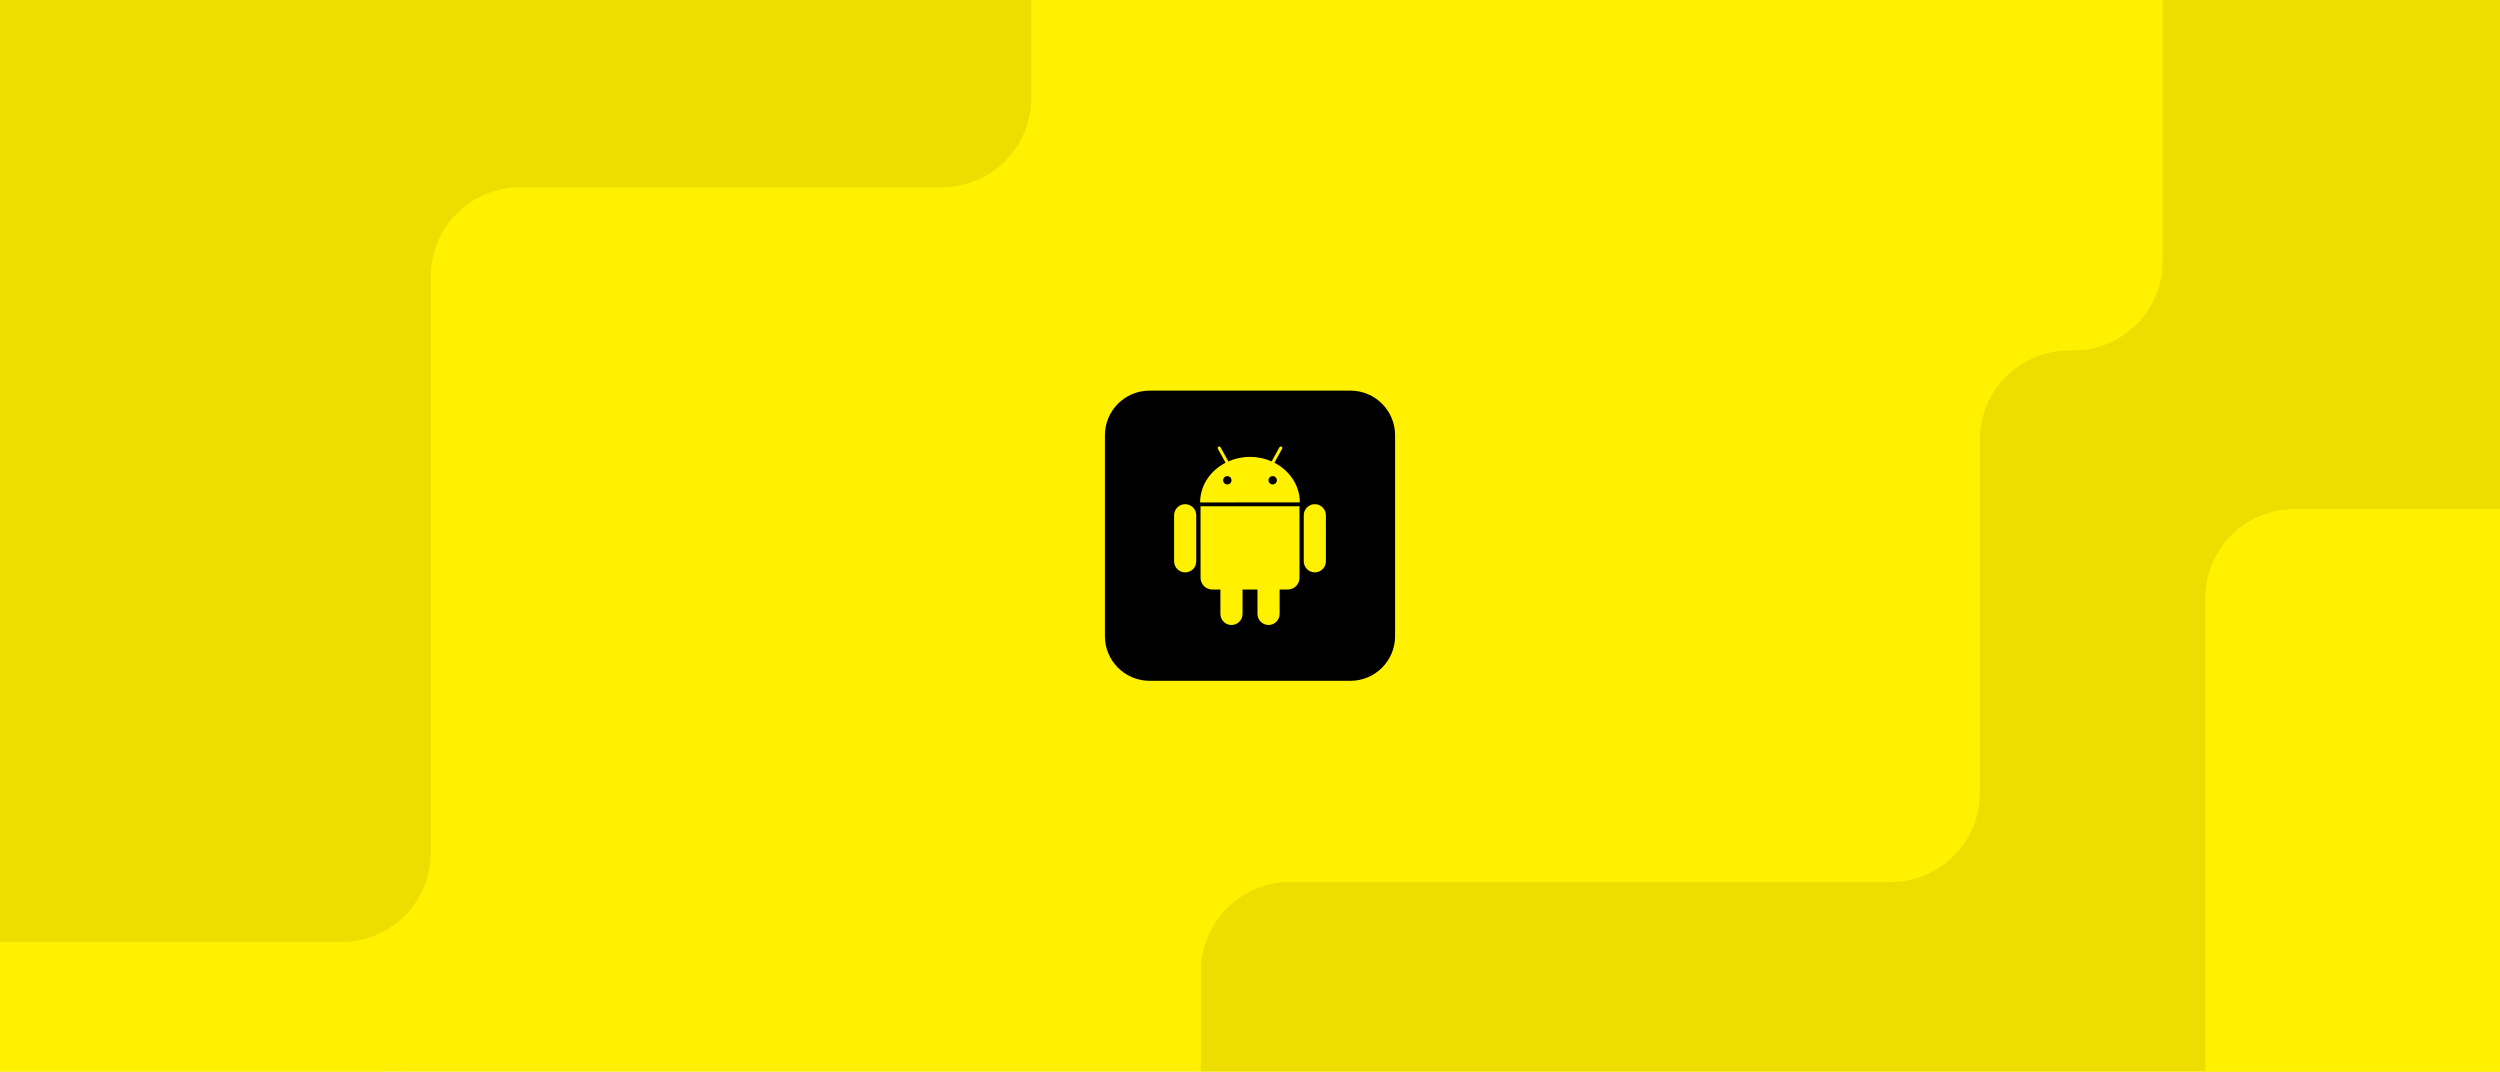
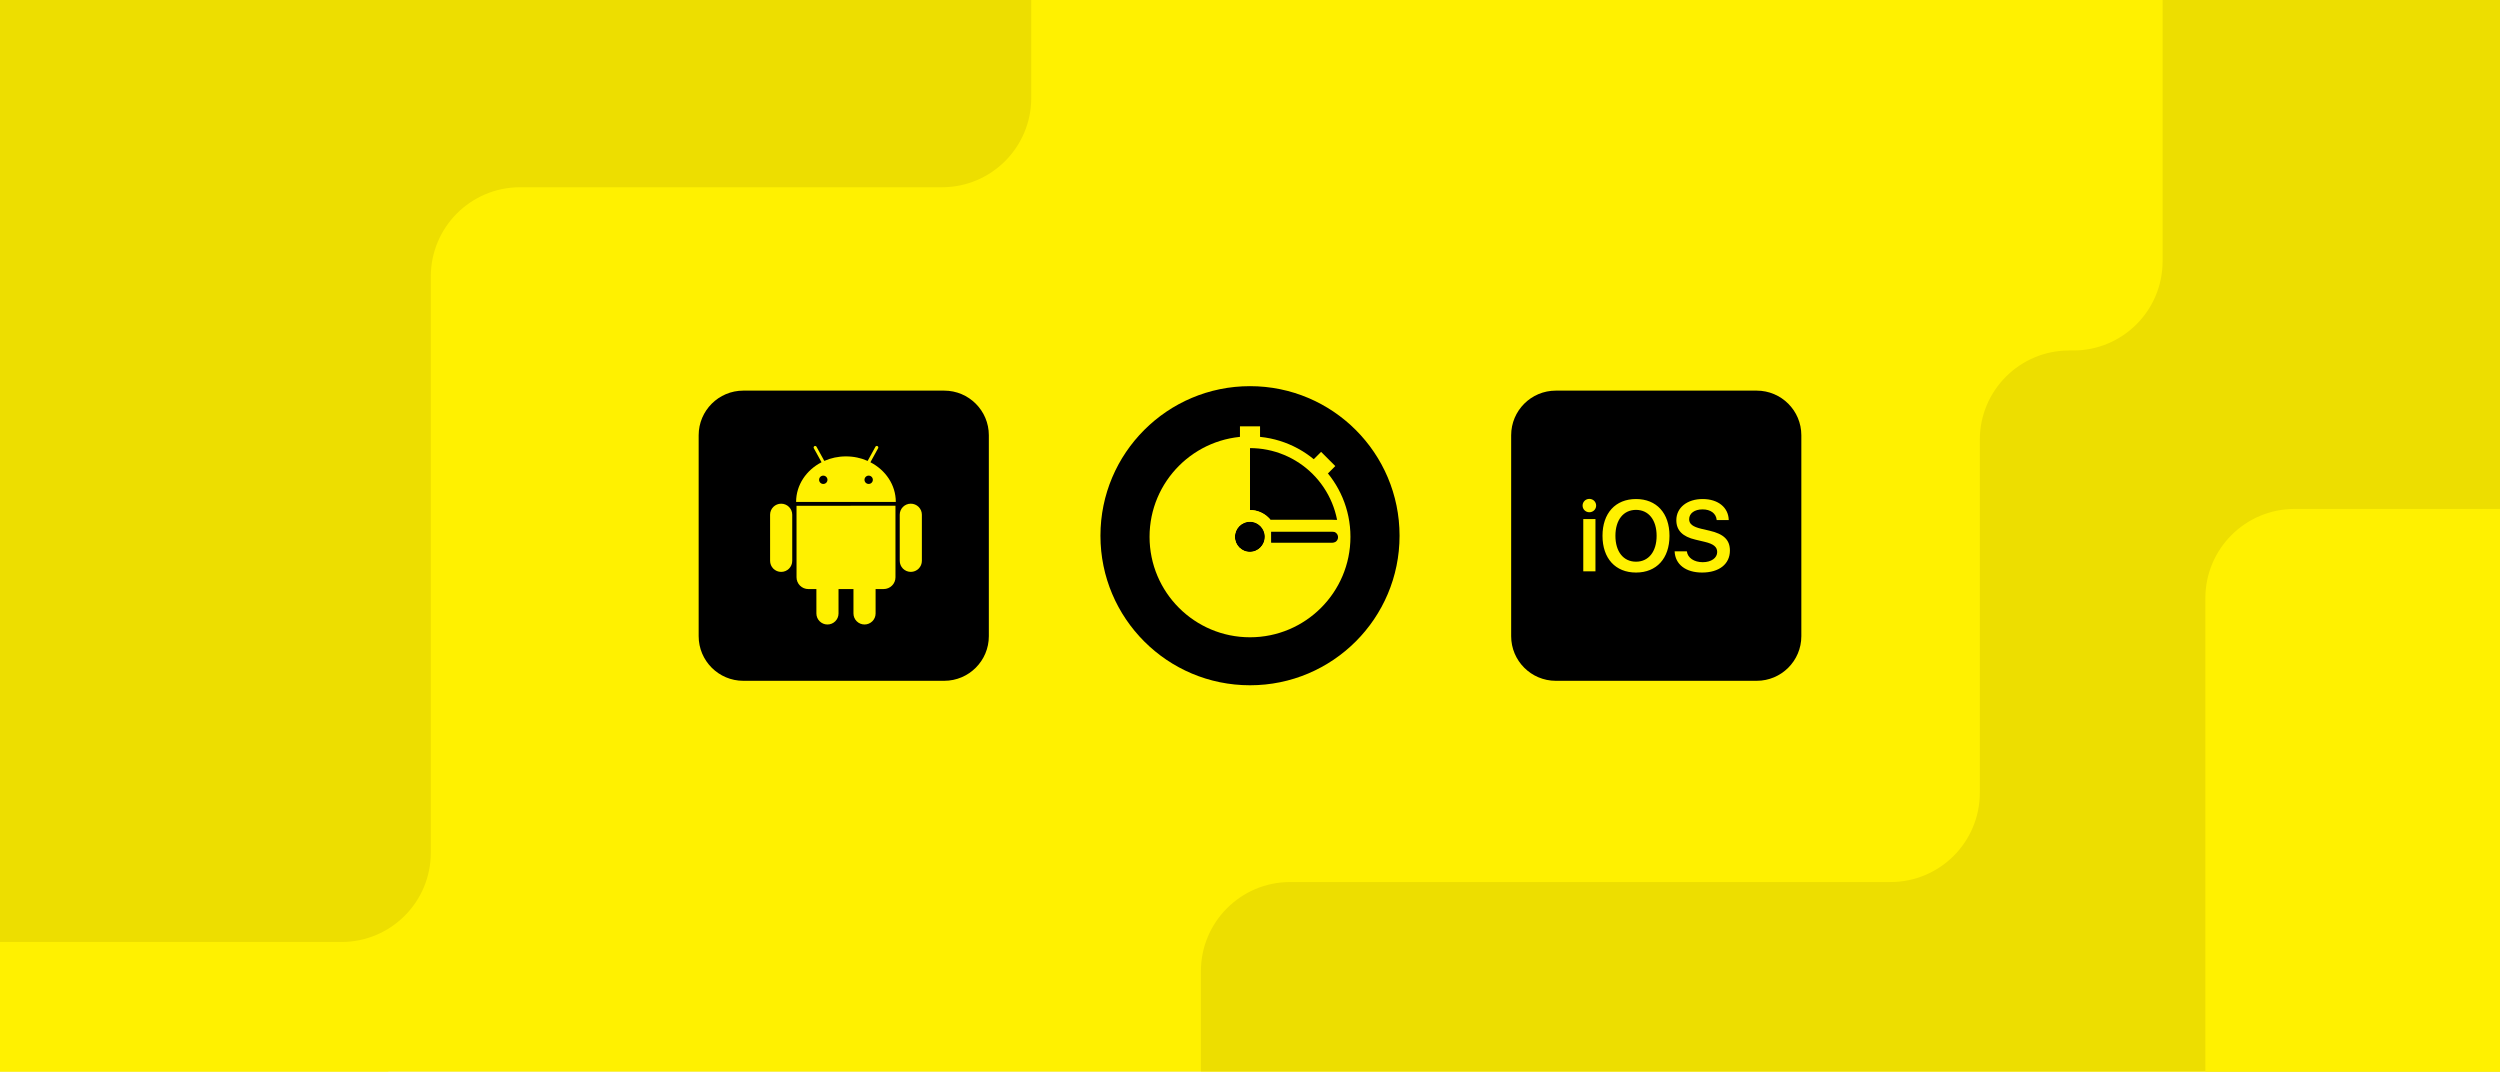
- <svg xmlns="http://www.w3.org/2000/svg" width="560" height="240" fill="none" viewBox="0 0 560 240">
-   <g clip-path="url(#clip0_4986_5490)">
+ <svg xmlns="http://www.w3.org/2000/svg" width="560" height="240" viewBox="0 0 560 240" fill="none">
+   <g clip-path="url(#clip0_5063_727)">
    <rect width="560" height="240" fill="#FFF100" />
-     <g clip-path="url(#clip1_4986_5490)">
+     <g clip-path="url(#clip1_5063_727)">
      <rect width="560" height="240" fill="#FFF100" />
-       <path fill="#FFF100" d="M-137 100L9.615 100L67 100C78.046 100 87 108.954 87 120L87 340C87 351.046 78.046 360 67 360L-137 360C-148.046 360 -157 351.046 -157 340L-157 120C-157 108.954 -148.046 100 -137 100Z" />
-       <path fill="#EDDE00" d="M231 21.944L231 -24C231 -35.046 222.046 -44 211 -44L-11 -44C-22.046 -44 -31 -35.046 -31 -24L-31 191C-31 202.046 -22.046 211 -11 211L76.5 211C87.546 211 96.5 202.046 96.5 191L96.5 61.944C96.5 50.898 105.454 41.944 116.5 41.944L211 41.944C222.046 41.944 231 32.99 231 21.944Z" />
-       <path fill="#EDDE00" d="M423.479 197.576L289 197.576C277.954 197.576 269 206.53 269 217.576L269 256C269 267.046 277.954 276 289 276L611.5 276C622.546 276 631.5 267.046 631.5 256L631.5 -28C631.5 -39.046 622.546 -48 611.5 -48L504.424 -48C493.378 -48 484.424 -39.046 484.424 -28L484.424 58.509C484.424 69.555 475.47 78.509 464.424 78.509L463.479 78.509C452.433 78.509 443.479 87.463 443.479 98.509L443.479 177.576C443.479 188.622 434.525 197.576 423.479 197.576Z" />
-       <path fill="#FFF100" d="M514 114C502.954 114 494 122.954 494 134L494 294C494 305.046 502.954 314 514 314L612 314C623.046 314 632 305.046 632 294L632 134C632 122.954 623.046 114 612 114L514 114Z" />
+       <path d="M-137 100L9.615 100L67 100C78.046 100 87 108.954 87 120L87 340C87 351.046 78.046 360 67 360L-137 360C-148.046 360 -157 351.046 -157 340L-157 120C-157 108.954 -148.046 100 -137 100Z" fill="#FFF100" />
+       <path d="M231 21.944L231 -24C231 -35.046 222.046 -44 211 -44L-11 -44C-22.046 -44 -31 -35.046 -31 -24L-31 191C-31 202.046 -22.046 211 -11 211L76.5 211C87.546 211 96.5 202.046 96.5 191L96.5 61.944C96.5 50.898 105.454 41.944 116.5 41.944L211 41.944C222.046 41.944 231 32.99 231 21.944Z" fill="#EDDE00" />
+       <path d="M423.479 197.576L289 197.576C277.954 197.576 269 206.53 269 217.576L269 256C269 267.046 277.954 276 289 276L611.5 276C622.546 276 631.5 267.046 631.5 256L631.5 -28C631.5 -39.046 622.546 -48 611.5 -48L504.424 -48C493.378 -48 484.424 -39.046 484.424 -28L484.424 58.509C484.424 69.555 475.47 78.509 464.424 78.509L463.479 78.509C452.433 78.509 443.479 87.463 443.479 98.509L443.479 177.576C443.479 188.622 434.525 197.576 423.479 197.576Z" fill="#EDDE00" />
+       <path d="M514 114C502.954 114 494 122.954 494 134V294C494 305.046 502.954 314 514 314H612C623.046 314 632 305.046 632 294L632 134C632 122.954 623.046 114 612 114L514 114Z" fill="#FFF100" />
    </g>
-     <rect width="65" height="65" x="247.5" y="87.5" fill="#000" rx="10" />
-     <path fill="#FFF100" d="M265.479 112.938C264.11 112.937 263 114.045 263 115.407L263.002 125.745C263.001 126.069 263.065 126.39 263.19 126.69C263.315 126.99 263.497 127.262 263.727 127.491C263.958 127.721 264.231 127.903 264.532 128.027C264.833 128.151 265.156 128.215 265.481 128.214C265.807 128.215 266.13 128.151 266.431 128.027C266.732 127.903 267.005 127.721 267.235 127.492C267.465 127.263 267.648 126.99 267.772 126.69C267.897 126.391 267.96 126.069 267.96 125.745V115.406C267.959 114.751 267.697 114.123 267.232 113.661C266.767 113.198 266.136 112.938 265.479 112.938ZM285.471 103.655L287.201 100.508C287.245 100.428 287.256 100.334 287.23 100.247C287.205 100.159 287.146 100.085 287.066 100.041C286.985 99.998 286.891 99.988 286.804 100.014C286.716 100.04 286.643 100.099 286.599 100.178L284.851 103.358C283.38 102.706 281.735 102.341 279.993 102.342C278.256 102.341 276.611 102.705 275.147 103.353L273.397 100.182C273.376 100.142 273.346 100.107 273.311 100.079C273.276 100.05 273.236 100.029 273.193 100.017C273.15 100.004 273.104 100 273.059 100.005C273.014 100.01 272.971 100.023 272.931 100.045C272.892 100.066 272.856 100.095 272.828 100.13C272.799 100.165 272.778 100.205 272.765 100.249C272.753 100.292 272.749 100.337 272.754 100.382C272.759 100.427 272.773 100.47 272.795 100.509L274.526 103.654C271.125 105.4 268.827 108.727 268.829 112.546L291.16 112.543C291.161 108.725 288.867 105.406 285.471 103.655ZM274.914 108.517C274.666 108.517 274.428 108.419 274.252 108.244C274.077 108.069 273.978 107.831 273.978 107.584C273.978 107.337 274.077 107.1 274.253 106.925C274.428 106.75 274.667 106.652 274.915 106.652C275.163 106.652 275.402 106.751 275.577 106.926C275.753 107.101 275.852 107.338 275.852 107.585C275.852 107.833 275.753 108.07 275.577 108.244C275.401 108.419 275.163 108.517 274.914 108.517ZM285.083 108.515C284.96 108.515 284.838 108.491 284.724 108.444C284.611 108.397 284.507 108.329 284.42 108.242C284.334 108.156 284.265 108.053 284.218 107.94C284.17 107.827 284.146 107.705 284.146 107.583C284.148 107.336 284.247 107.099 284.422 106.924C284.597 106.75 284.835 106.65 285.083 106.649C285.331 106.651 285.568 106.75 285.743 106.925C285.918 107.1 286.017 107.336 286.017 107.583C286.018 107.706 285.994 107.827 285.947 107.94C285.9 108.053 285.831 108.156 285.744 108.242C285.657 108.329 285.554 108.397 285.441 108.444C285.327 108.491 285.205 108.515 285.083 108.515ZM268.92 113.405L268.924 129.426C268.923 129.772 268.991 130.115 269.124 130.434C269.257 130.754 269.452 131.045 269.698 131.289C269.943 131.534 270.235 131.728 270.556 131.86C270.877 131.992 271.222 132.06 271.569 132.06L273.37 132.06L273.372 137.531C273.372 138.893 274.484 140 275.85 140C277.219 140 278.329 138.892 278.33 137.529L278.328 132.06L281.675 132.059L281.676 137.529C281.676 138.89 282.789 140 284.155 139.997C285.525 139.998 286.635 138.89 286.635 137.527L286.633 132.058L288.441 132.057C288.788 132.057 289.132 131.989 289.454 131.857C289.775 131.724 290.066 131.53 290.312 131.286C290.558 131.041 290.753 130.75 290.886 130.431C291.019 130.111 291.087 129.768 291.087 129.422L291.084 113.401L268.92 113.405ZM296.998 115.403C296.998 115.079 296.934 114.758 296.81 114.459C296.685 114.159 296.502 113.887 296.272 113.658C296.042 113.429 295.769 113.247 295.468 113.123C295.167 112.999 294.844 112.935 294.519 112.935C293.15 112.934 292.041 114.041 292.041 115.404L292.043 125.743C292.043 126.067 292.107 126.388 292.231 126.688C292.356 126.987 292.538 127.259 292.768 127.489C292.999 127.718 293.272 127.9 293.573 128.024C293.874 128.148 294.196 128.211 294.522 128.211C294.847 128.211 295.17 128.147 295.47 128.023C295.771 127.899 296.045 127.717 296.275 127.488C296.505 127.258 296.687 126.986 296.812 126.686C296.936 126.387 297 126.066 297 125.741L296.998 115.403Z" />
+     <rect x="156.5" y="87.5" width="65" height="65" rx="10" fill="black" />
+     <path d="M174.979 112.828C173.61 112.827 172.5 113.934 172.5 115.297L172.502 125.634C172.501 125.959 172.565 126.28 172.69 126.579C172.815 126.879 172.997 127.152 173.227 127.381C173.458 127.61 173.731 127.792 174.032 127.916C174.333 128.04 174.656 128.104 174.981 128.104C175.307 128.104 175.63 128.041 175.931 127.917C176.232 127.793 176.505 127.611 176.735 127.381C176.965 127.152 177.148 126.88 177.272 126.58C177.397 126.28 177.46 125.959 177.46 125.635V115.295C177.459 114.64 177.197 114.013 176.732 113.55C176.267 113.087 175.636 112.827 174.979 112.828ZM194.971 103.544L196.701 100.398C196.745 100.318 196.756 100.224 196.73 100.136C196.705 100.049 196.646 99.975 196.566 99.931C196.485 99.888 196.391 99.878 196.304 99.903C196.216 99.929 196.143 99.988 196.099 100.068L194.351 103.247C192.88 102.595 191.235 102.23 189.493 102.232C187.756 102.23 186.111 102.594 184.647 103.242L182.897 100.071C182.876 100.031 182.846 99.996 182.811 99.968C182.776 99.94 182.736 99.919 182.693 99.906C182.65 99.893 182.604 99.889 182.559 99.894C182.514 99.899 182.471 99.913 182.431 99.934C182.392 99.956 182.356 99.985 182.328 100.02C182.299 100.055 182.278 100.095 182.265 100.138C182.253 100.181 182.249 100.227 182.254 100.271C182.259 100.316 182.273 100.359 182.295 100.399L184.026 103.543C180.625 105.29 178.327 108.616 178.329 112.435L200.66 112.432C200.661 108.615 198.367 105.295 194.971 103.544ZM184.414 108.406C184.166 108.406 183.928 108.308 183.752 108.133C183.577 107.958 183.478 107.721 183.478 107.473C183.478 107.226 183.577 106.989 183.753 106.814C183.928 106.639 184.167 106.541 184.415 106.541C184.663 106.542 184.902 106.64 185.077 106.815C185.253 106.99 185.352 107.227 185.352 107.474C185.352 107.722 185.253 107.959 185.077 108.134C184.901 108.309 184.663 108.407 184.414 108.406ZM194.583 108.404C194.46 108.405 194.338 108.38 194.224 108.334C194.111 108.287 194.007 108.218 193.92 108.132C193.834 108.045 193.765 107.942 193.718 107.829C193.67 107.716 193.646 107.595 193.646 107.472C193.648 107.225 193.747 106.989 193.922 106.814C194.097 106.639 194.335 106.54 194.583 106.538C194.831 106.54 195.068 106.639 195.243 106.814C195.418 106.989 195.517 107.226 195.517 107.473C195.518 107.595 195.494 107.716 195.447 107.829C195.4 107.942 195.331 108.045 195.244 108.132C195.157 108.218 195.054 108.287 194.941 108.334C194.827 108.38 194.705 108.404 194.583 108.404ZM178.42 113.294L178.424 129.315C178.423 129.661 178.491 130.004 178.624 130.324C178.757 130.644 178.952 130.934 179.198 131.179C179.443 131.423 179.735 131.617 180.056 131.75C180.377 131.882 180.722 131.95 181.069 131.949L182.87 131.95L182.872 137.42C182.872 138.782 183.984 139.889 185.35 139.889C186.719 139.889 187.829 138.781 187.83 137.418L187.828 131.95L191.175 131.949L191.176 137.418C191.176 138.779 192.289 139.889 193.655 139.886C195.025 139.887 196.135 138.779 196.135 137.416L196.133 131.948L197.941 131.947C198.288 131.947 198.632 131.878 198.954 131.746C199.275 131.614 199.566 131.42 199.812 131.175C200.058 130.93 200.253 130.64 200.386 130.32C200.519 130 200.587 129.658 200.587 129.312L200.584 113.29L178.42 113.294ZM206.498 115.293C206.498 114.969 206.434 114.648 206.31 114.348C206.185 114.049 206.002 113.776 205.772 113.547C205.542 113.318 205.269 113.136 204.968 113.012C204.667 112.888 204.344 112.824 204.019 112.825C202.65 112.823 201.541 113.93 201.541 115.294L201.543 125.632C201.543 125.956 201.607 126.277 201.731 126.577C201.856 126.877 202.038 127.149 202.268 127.378C202.499 127.607 202.772 127.789 203.073 127.913C203.374 128.037 203.696 128.101 204.022 128.101C204.347 128.101 204.67 128.037 204.97 127.913C205.271 127.788 205.545 127.607 205.775 127.377C206.005 127.148 206.187 126.876 206.312 126.576C206.436 126.276 206.5 125.955 206.5 125.631L206.498 115.293Z" fill="#FFF100" />
+     <circle cx="280" cy="120" r="33.5" fill="black" />
+     <path d="M280 142.75C292.426 142.75 302.5 132.676 302.5 120.25C302.5 107.824 292.426 97.75 280 97.75C267.574 97.75 257.5 107.824 257.5 120.25C257.5 132.676 267.574 142.75 280 142.75Z" fill="#FFF100" />
+     <path d="M280 100.375C282.61 100.375 285.195 100.889 287.606 101.888C290.017 102.887 292.208 104.351 294.054 106.196C295.899 108.042 297.363 110.233 298.362 112.644C299.361 115.056 299.875 117.64 299.875 120.25L280 120.25V100.375Z" fill="black" />
+     <mask id="path-10-outside-1_5063_727" maskUnits="userSpaceOnUse" x="273.625" y="113.875" width="29" height="13" fill="black">
+       <rect fill="white" x="273.625" y="113.875" width="29" height="13" />
+       <path fill-rule="evenodd" clip-rule="evenodd" d="M283.321 120.25C283.321 122.114 281.822 123.625 279.973 123.625C278.124 123.625 276.625 122.114 276.625 120.25C276.625 118.386 278.124 116.875 279.973 116.875C281.822 116.875 283.321 118.386 283.321 120.25ZM284.722 119.082V121.582L299.722 121.582L299.722 119.082L284.722 119.082Z" />
+     </mask>
+     <path fill-rule="evenodd" clip-rule="evenodd" d="M283.321 120.25C283.321 122.114 281.822 123.625 279.973 123.625C278.124 123.625 276.625 122.114 276.625 120.25C276.625 118.386 278.124 116.875 279.973 116.875C281.822 116.875 283.321 118.386 283.321 120.25ZM284.722 119.082V121.582L299.722 121.582L299.722 119.082L284.722 119.082Z" fill="black" />
+     <path d="M284.722 121.582H282.097C282.097 122.278 282.374 122.946 282.866 123.438C283.358 123.931 284.026 124.207 284.722 124.207V121.582ZM284.722 119.082V116.457C283.273 116.457 282.097 117.632 282.097 119.082H284.722ZM299.722 121.582V124.207C300.419 124.207 301.086 123.931 301.578 123.438C302.071 122.946 302.347 122.278 302.347 121.582L299.722 121.582ZM299.722 119.082L302.347 119.082C302.347 117.632 301.172 116.457 299.722 116.457V119.082ZM279.973 126.25C283.291 126.25 285.946 123.544 285.946 120.25H280.696C280.696 120.685 280.352 121 279.973 121V126.25ZM274 120.25C274 123.544 276.654 126.25 279.973 126.25V121C279.594 121 279.25 120.685 279.25 120.25H274ZM279.973 114.25C276.654 114.25 274 116.957 274 120.25H279.25C279.25 119.816 279.594 119.5 279.973 119.5V114.25ZM285.946 120.25C285.946 116.957 283.291 114.25 279.973 114.25V119.5C280.352 119.5 280.696 119.816 280.696 120.25H285.946ZM287.347 121.582V119.082H282.097V121.582H287.347ZM299.722 118.957L284.722 118.957V124.207L299.722 124.207V118.957ZM297.097 119.082L297.097 121.582L302.347 121.582L302.347 119.082L297.097 119.082ZM284.722 121.707L299.722 121.707V116.457L284.722 116.457V121.707Z" fill="#FFF100" mask="url(#path-10-outside-1_5063_727)" />
+     <mask id="path-12-outside-2_5063_727" maskUnits="userSpaceOnUse" x="273.625" y="113.875" width="29" height="13" fill="black">
+       <rect fill="white" x="273.625" y="113.875" width="29" height="13" />
+       <path fill-rule="evenodd" clip-rule="evenodd" d="M283.321 120.25C283.321 122.114 281.822 123.625 279.973 123.625C278.124 123.625 276.625 122.114 276.625 120.25C276.625 118.386 278.124 116.875 279.973 116.875C281.822 116.875 283.321 118.386 283.321 120.25ZM284.722 119.082V121.582L298.472 121.582C299.163 121.582 299.722 121.022 299.722 120.332C299.722 119.642 299.163 119.082 298.472 119.082L284.722 119.082Z" />
+     </mask>
+     <path fill-rule="evenodd" clip-rule="evenodd" d="M283.321 120.25C283.321 122.114 281.822 123.625 279.973 123.625C278.124 123.625 276.625 122.114 276.625 120.25C276.625 118.386 278.124 116.875 279.973 116.875C281.822 116.875 283.321 118.386 283.321 120.25ZM284.722 119.082V121.582L298.472 121.582C299.163 121.582 299.722 121.022 299.722 120.332C299.722 119.642 299.163 119.082 298.472 119.082L284.722 119.082Z" fill="black" />
+     <path d="M284.722 121.582H282.097C282.097 122.278 282.374 122.946 282.866 123.438C283.358 123.931 284.026 124.207 284.722 124.207V121.582ZM284.722 119.082V116.457C283.273 116.457 282.097 117.632 282.097 119.082H284.722ZM298.472 121.582V118.957V121.582ZM298.472 119.082V116.457V119.082ZM279.973 126.25C283.291 126.25 285.946 123.544 285.946 120.25H280.696C280.696 120.685 280.352 121 279.973 121V126.25ZM274 120.25C274 123.544 276.654 126.25 279.973 126.25V121C279.594 121 279.25 120.685 279.25 120.25H274ZM279.973 114.25C276.654 114.25 274 116.957 274 120.25H279.25C279.25 119.816 279.594 119.5 279.973 119.5V114.25ZM285.946 120.25C285.946 116.957 283.291 114.25 279.973 114.25V119.5C280.352 119.5 280.696 119.816 280.696 120.25H285.946ZM287.347 121.582V119.082H282.097V121.582H287.347ZM298.472 118.957L284.722 118.957V124.207L298.472 124.207V118.957ZM297.097 120.332C297.097 119.573 297.713 118.957 298.472 118.957V124.207C300.612 124.207 302.347 122.472 302.347 120.332H297.097ZM298.472 121.707C297.713 121.707 297.097 121.091 297.097 120.332H302.347C302.347 118.192 300.612 116.457 298.472 116.457V121.707ZM284.722 121.707L298.472 121.707V116.457L284.722 116.457V121.707Z" fill="#FFF100" mask="url(#path-12-outside-2_5063_727)" />
+     <rect x="277.75" y="95.5" width="4.5" height="2.625" fill="#FFF100" />
+     <rect x="295.925" y="101.218" width="4.5" height="2.625" transform="rotate(45 295.925 101.218)" fill="#FFF100" />
+     <rect x="338.5" y="87.5" width="65" height="65" rx="10" fill="black" />
+     <path d="M354.653 127.985H357.382V116.278H354.653V127.985ZM356.012 114.743C356.867 114.743 357.536 114.08 357.536 113.252C357.536 112.413 356.867 111.75 356.012 111.75C355.169 111.75 354.5 112.413 354.5 113.252C354.5 114.08 355.169 114.743 356.012 114.743ZM366.468 111.783C361.854 111.783 358.961 114.953 358.961 120.022C358.961 125.091 361.854 128.25 366.468 128.25C371.071 128.25 373.965 125.091 373.965 120.022C373.965 114.953 371.071 111.783 366.468 111.783ZM366.468 114.213C369.285 114.213 371.082 116.466 371.082 120.022C371.082 123.567 369.285 125.82 366.468 125.82C363.641 125.82 361.854 123.567 361.854 120.022C361.854 116.466 363.641 114.213 366.468 114.213ZM375.116 123.501C375.236 126.439 377.625 128.25 381.264 128.25C385.089 128.25 387.5 126.35 387.5 123.324C387.5 120.95 386.141 119.613 382.93 118.874L381.111 118.454C379.171 117.99 378.371 117.372 378.371 116.311C378.371 114.986 379.576 114.102 381.363 114.102C383.171 114.102 384.409 114.997 384.541 116.488H387.237C387.171 113.683 384.87 111.783 381.385 111.783C377.943 111.783 375.499 113.694 375.499 116.521C375.499 118.796 376.88 120.21 379.795 120.884L381.845 121.37C383.839 121.844 384.65 122.507 384.65 123.656C384.65 124.981 383.324 125.931 381.417 125.931C379.489 125.931 378.031 124.97 377.856 123.501L375.116 123.501Z" fill="#FFF100" />
  </g>
  <defs>
-     <clipPath id="clip0_4986_5490">
-       <rect width="560" height="240" fill="#fff" />
+     <clipPath id="clip0_5063_727">
+       <rect width="560" height="240" fill="white" />
    </clipPath>
-     <clipPath id="clip1_4986_5490">
-       <rect width="560" height="240" fill="#fff" />
+     <clipPath id="clip1_5063_727">
+       <rect width="560" height="240" fill="white" />
    </clipPath>
  </defs>
</svg>
